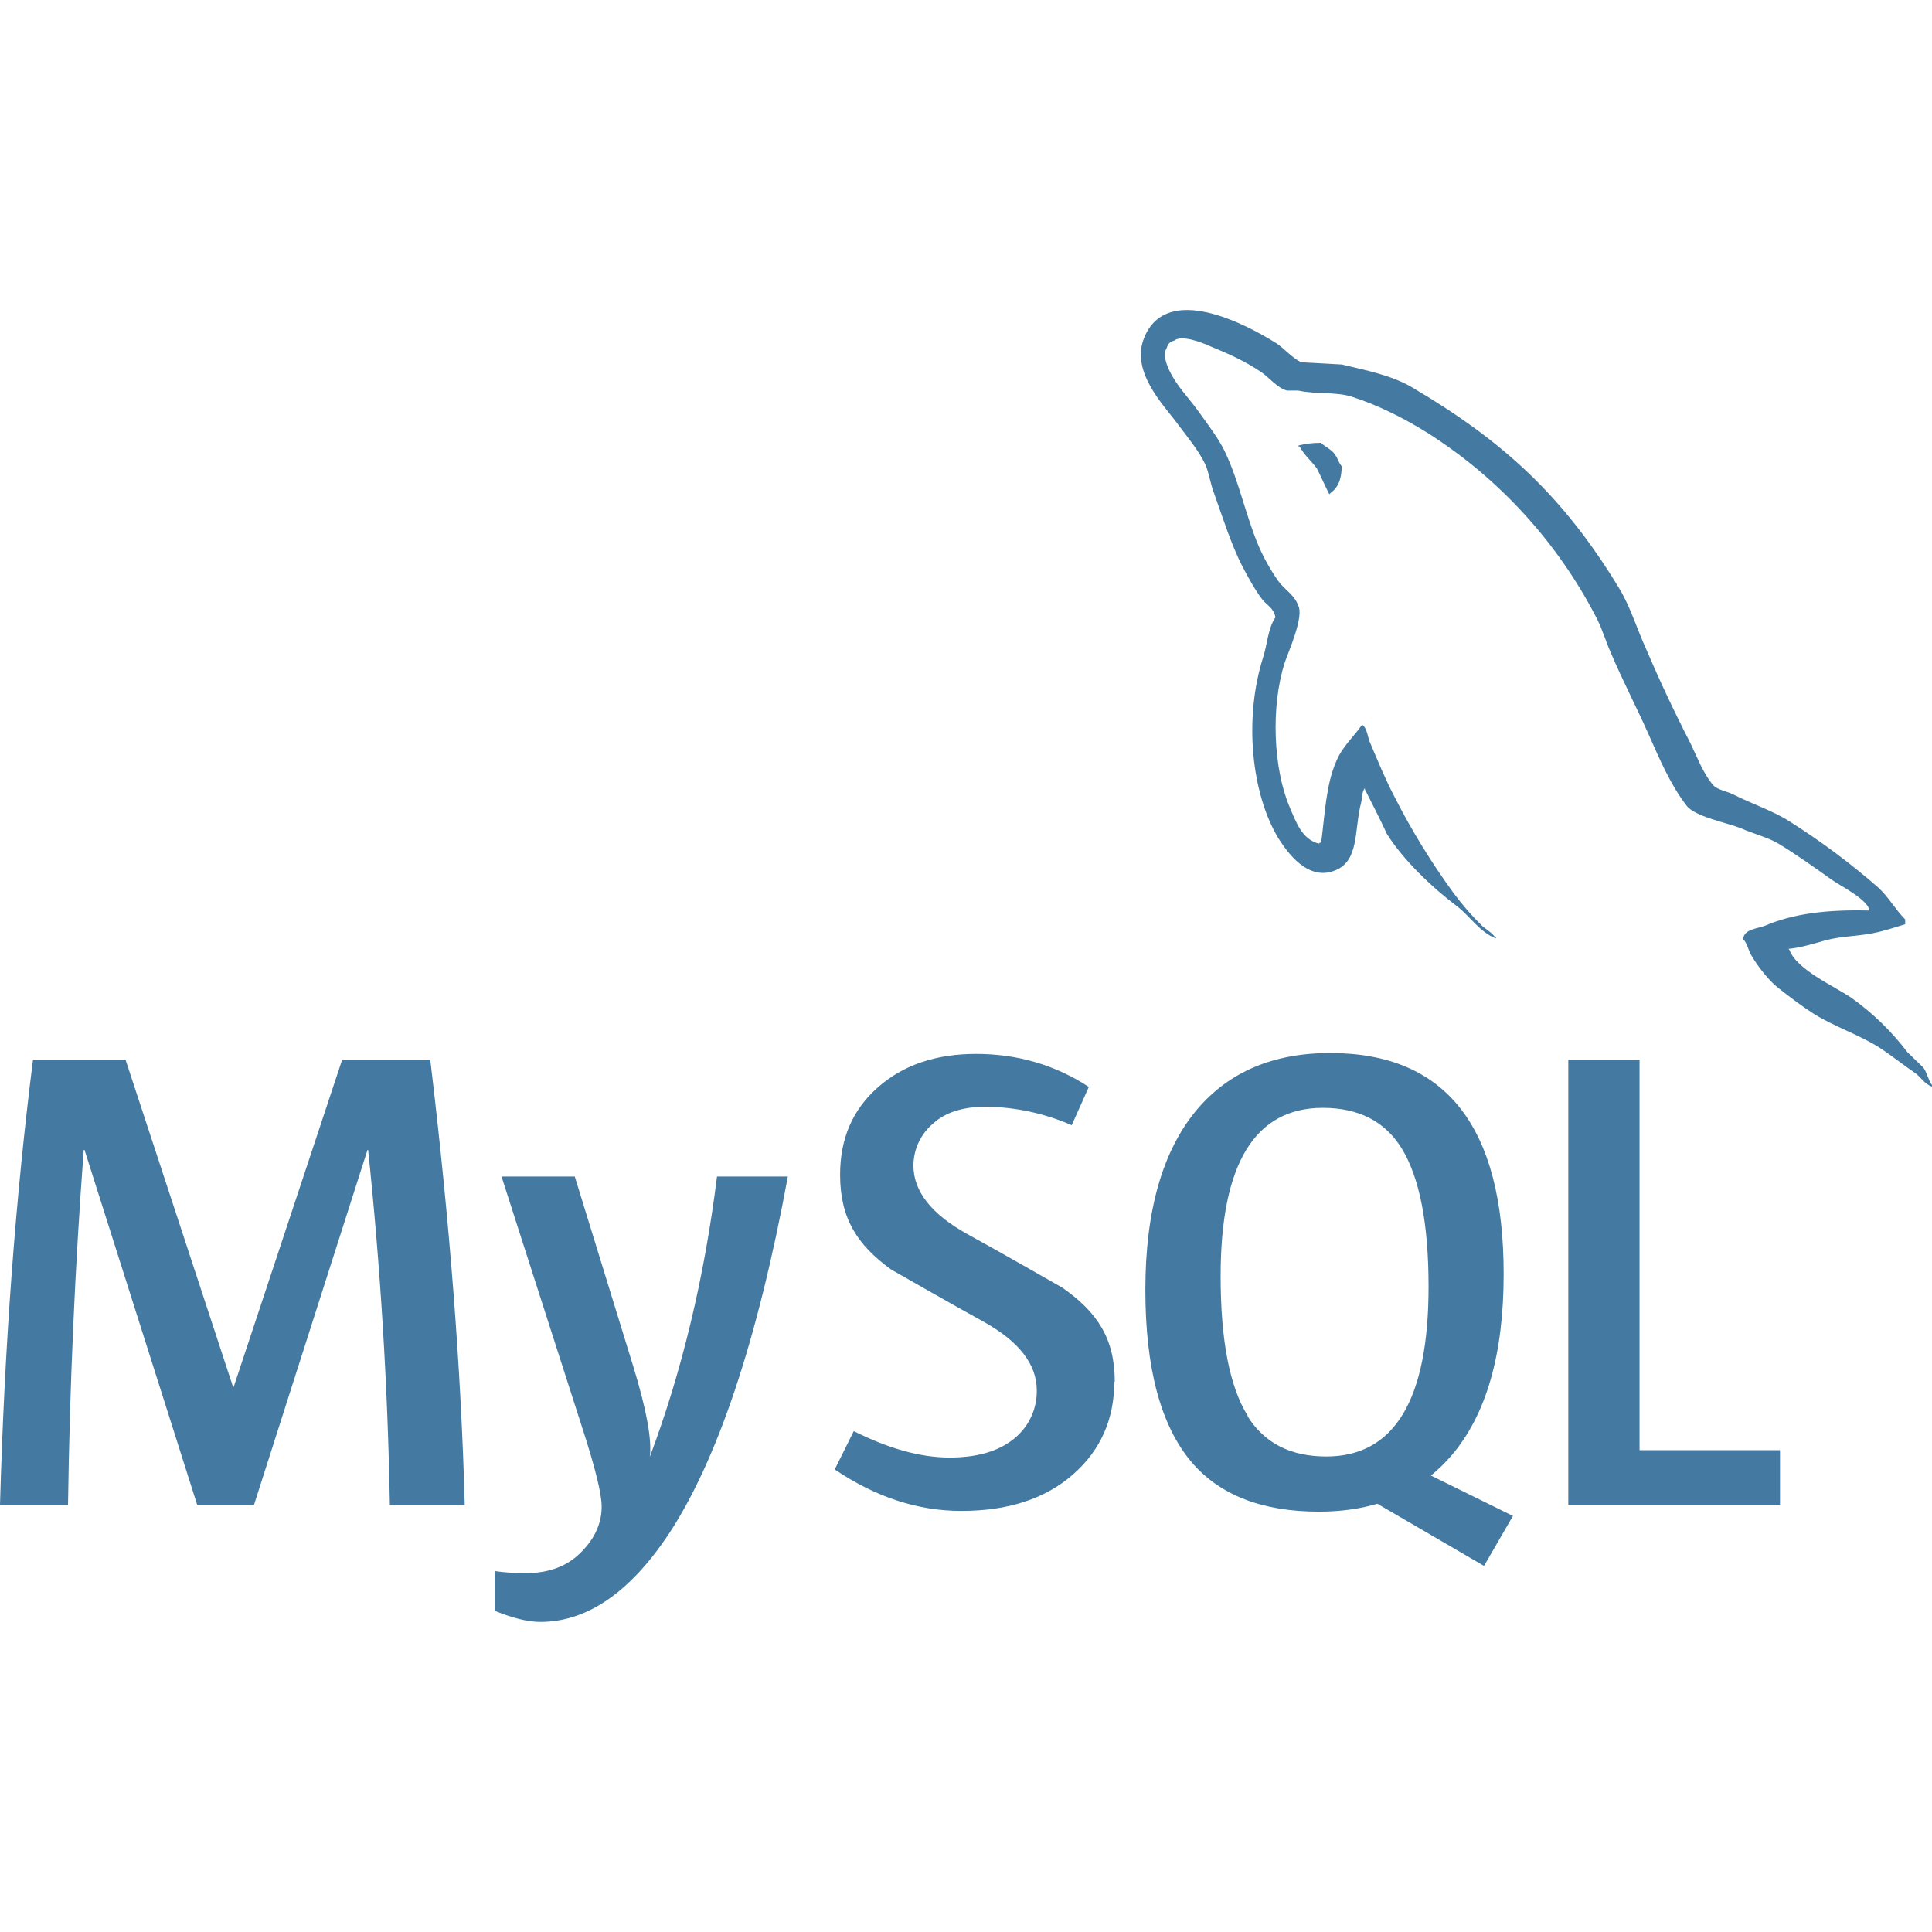
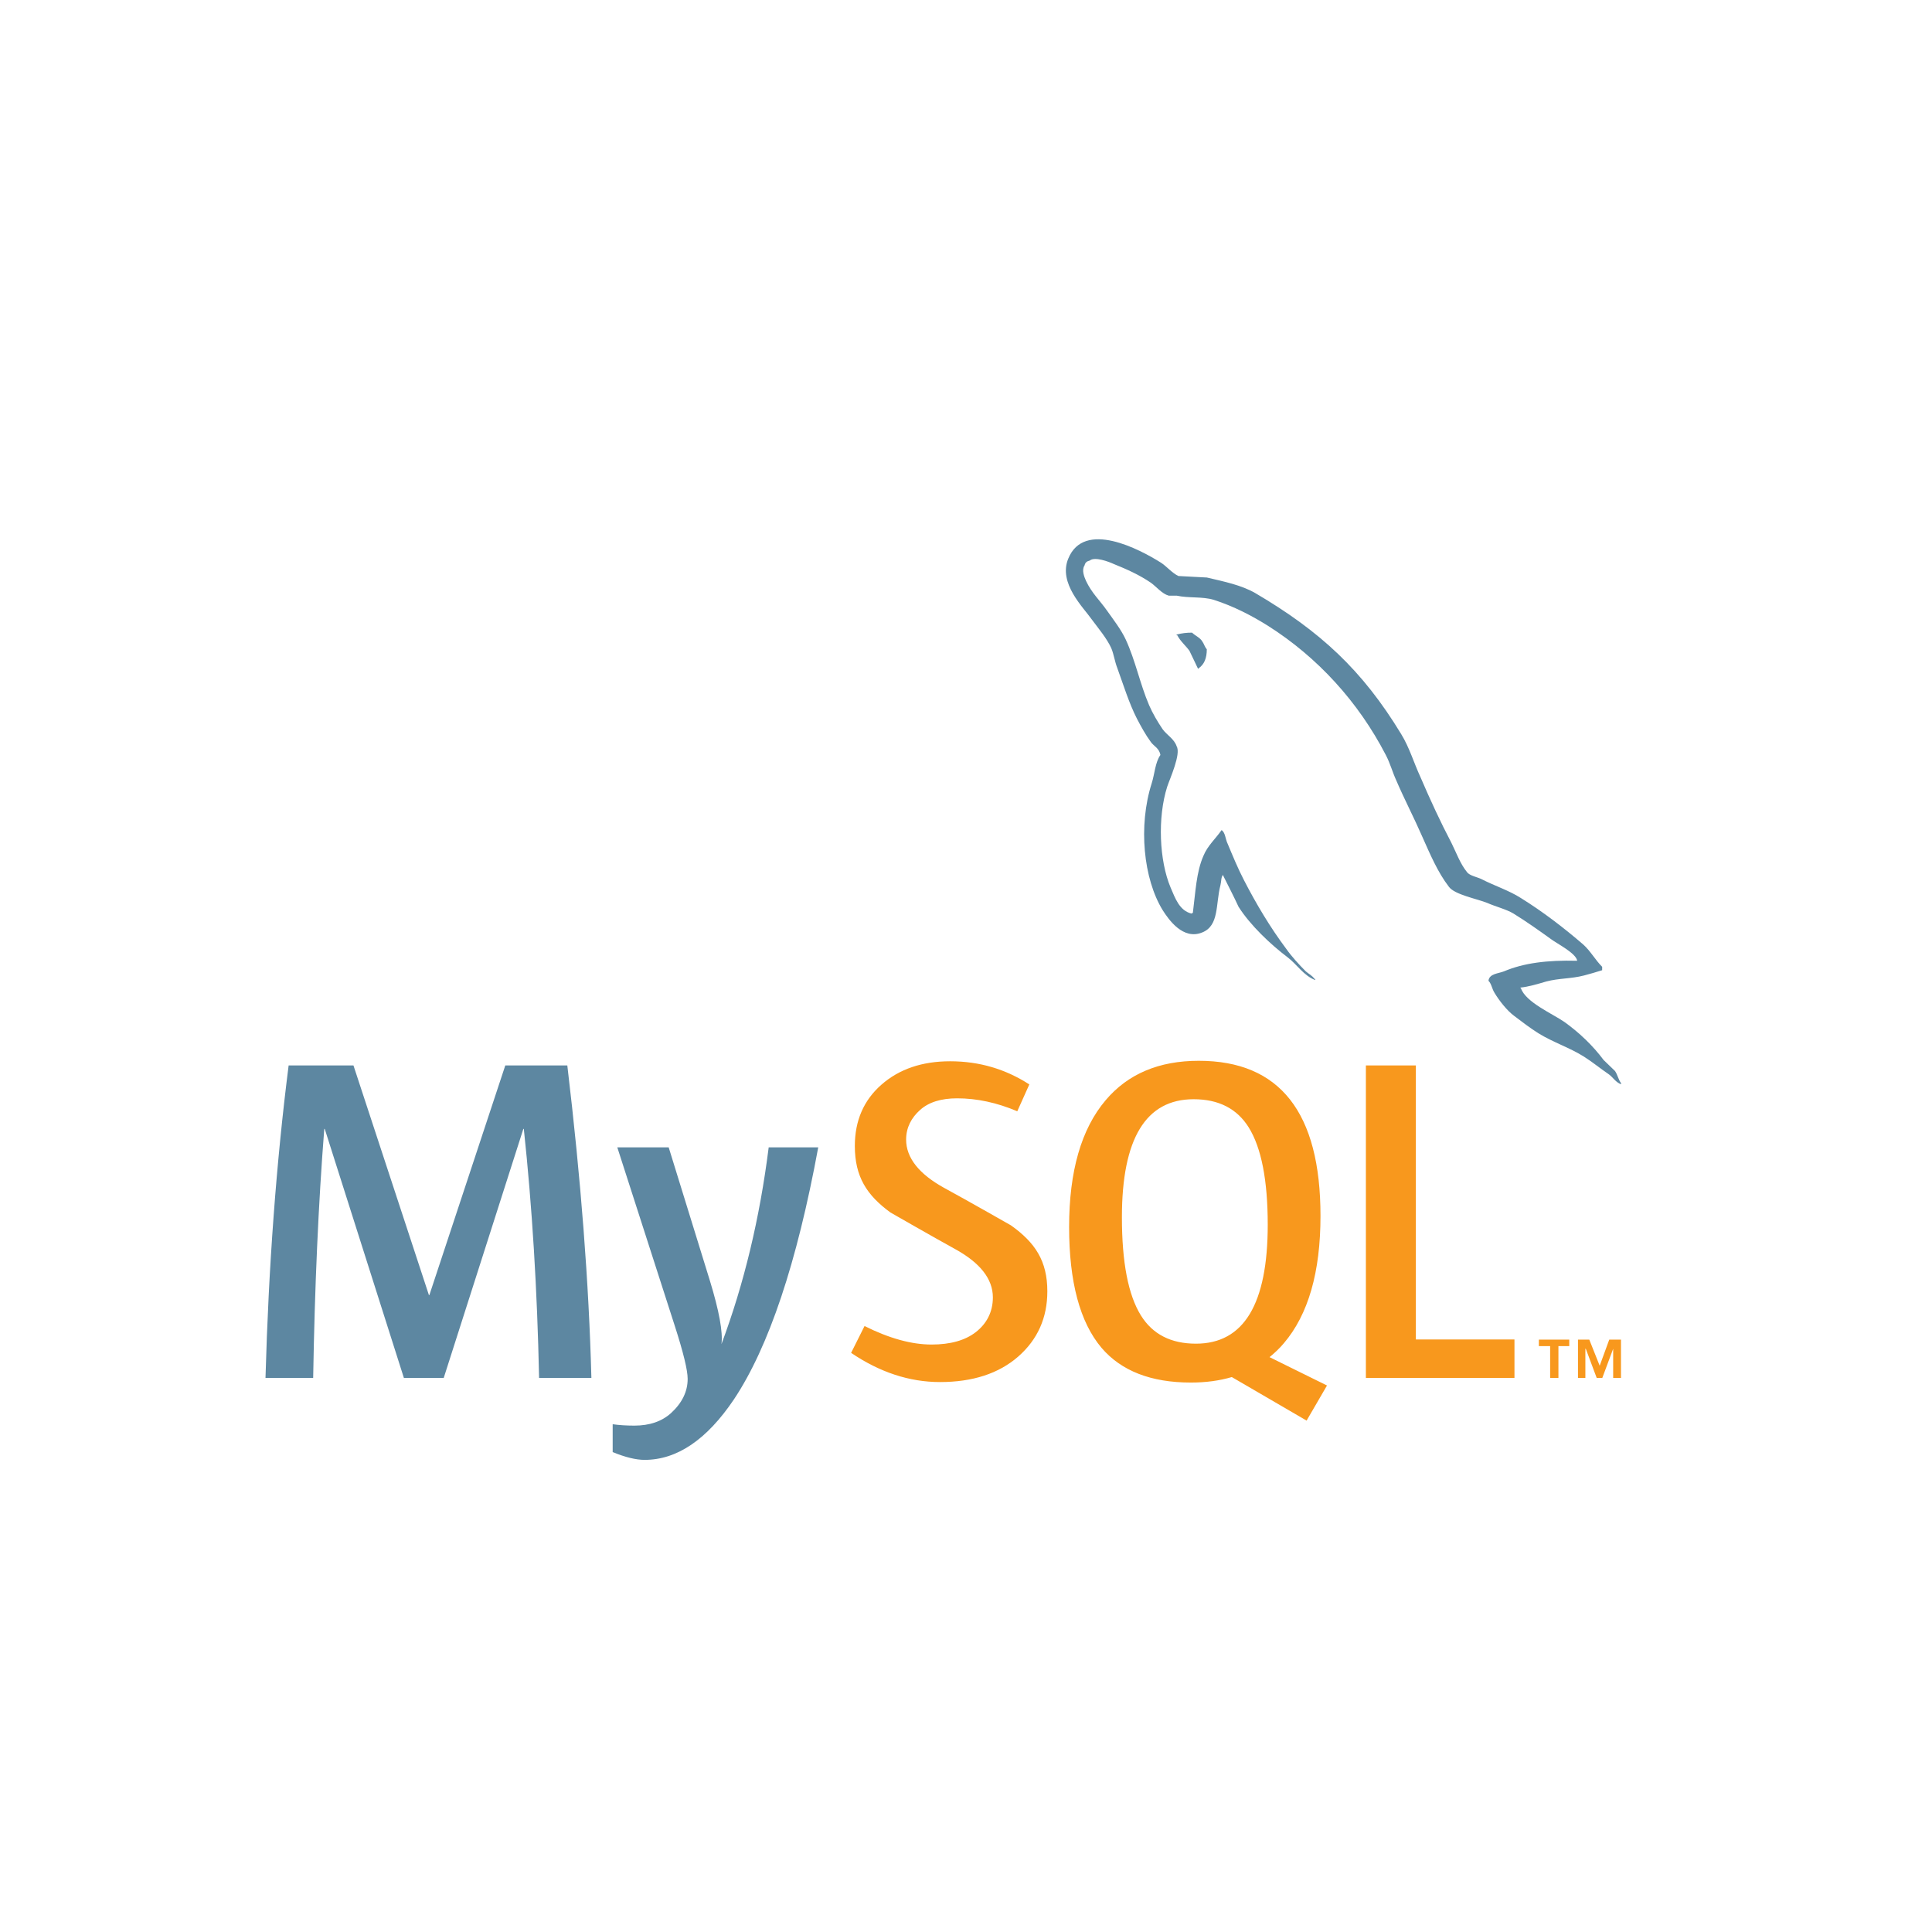
- <svg xmlns="http://www.w3.org/2000/svg" role="img" viewBox="0 0 24 24">
-   <path fill="#4479A1" d="M16.405 5.501c-.115 0-.193.014-.274.033v.013h.014c.054.104.146.18.214.273.054.107.1.214.154.32l.014-.015c.094-.066.14-.172.14-.333-.04-.047-.046-.094-.08-.14-.04-.067-.126-.1-.18-.153zM5.77 18.695h-.927a50.854 50.854 0 00-.27-4.41h-.008l-1.41 4.41H2.45l-1.4-4.41h-.01a72.892 72.892 0 00-.195 4.41H0c.055-1.966.192-3.81.41-5.53h1.15l1.335 4.064h.008l1.347-4.064h1.095c.242 2.015.384 3.86.428 5.53zm4.017-4.08c-.378 2.045-.876 3.533-1.492 4.46-.482.716-1.01 1.073-1.583 1.073-.153 0-.34-.046-.566-.138v-.494c.11.017.24.026.386.026.268 0 .483-.075.647-.222.197-.18.295-.382.295-.605 0-.155-.077-.47-.23-.944L6.23 14.615h.91l.727 2.36c.164.536.233.91.205 1.123.4-1.064.678-2.227.835-3.483zm12.325 4.08h-2.63v-5.53h.885v4.85h1.745zm-3.32.135l-1.016-.5c.09-.076.177-.158.255-.25.433-.506.648-1.258.648-2.253 0-1.83-.718-2.746-2.155-2.746-.704 0-1.254.232-1.65.697-.43.508-.646 1.256-.646 2.245 0 .972.19 1.686.574 2.14.35.41.877.615 1.583.615.264 0 .506-.033.725-.098l1.325.772.36-.622zM15.5 17.588c-.225-.36-.337-.94-.337-1.736 0-1.393.424-2.09 1.27-2.09.443 0 .77.167.977.5.224.362.336.936.336 1.723 0 1.404-.424 2.108-1.27 2.108-.445 0-.77-.167-.978-.5zm-1.658-.425c0 .47-.172.856-.516 1.156-.344.3-.803.45-1.384.45-.543 0-1.064-.172-1.573-.515l.237-.476c.438.22.833.328 1.19.328.332 0 .593-.073.783-.22a.754.754 0 00.3-.615c0-.33-.23-.61-.648-.845-.388-.213-1.163-.657-1.163-.657-.422-.307-.632-.636-.632-1.177 0-.45.157-.81.47-1.085.315-.278.72-.415 1.22-.415.512 0 .98.136 1.4.41l-.213.476a2.726 2.726 0 00-1.064-.23c-.283 0-.502.068-.654.206a.685.685 0 00-.248.524c0 .328.234.61.666.85.393.215 1.187.67 1.187.67.433.305.648.63.648 1.168zm9.382-5.852c-.535-.014-.95.04-1.297.188-.1.04-.26.04-.274.167.055.053.063.14.11.214.08.134.218.313.346.407.14.11.28.216.427.31.26.16.555.255.81.416.145.094.293.213.44.313.073.05.12.14.214.172v-.02c-.046-.06-.06-.147-.105-.214-.067-.067-.134-.127-.2-.193a3.223 3.223 0 00-.695-.675c-.214-.146-.682-.35-.77-.595l-.013-.014c.146-.013.32-.066.46-.106.227-.06.435-.047.67-.106.106-.027.213-.06.32-.094v-.06c-.12-.12-.21-.283-.334-.395a8.867 8.867 0 00-1.104-.823c-.21-.134-.476-.22-.697-.334-.08-.04-.214-.06-.26-.127-.12-.146-.19-.34-.275-.514a17.69 17.69 0 01-.547-1.163c-.12-.262-.193-.523-.34-.763-.69-1.137-1.437-1.826-2.586-2.5-.247-.14-.543-.2-.856-.274-.167-.008-.334-.02-.5-.027-.11-.047-.216-.174-.31-.235-.38-.24-1.364-.76-1.644-.072-.18.434.267.862.422 1.082.115.153.26.328.34.5.047.116.06.235.107.356.106.294.207.622.347.897.073.14.153.287.247.413.054.073.146.107.167.227-.094.136-.1.334-.154.5-.24.757-.146 1.693.194 2.25.107.166.362.534.703.393.3-.12.234-.5.32-.835.02-.08.007-.133.048-.187v.015c.094.188.188.367.274.555.206.328.566.668.867.895.16.12.287.328.487.402v-.02h-.015c-.043-.058-.1-.086-.154-.133a3.445 3.445 0 01-.35-.4 8.76 8.76 0 01-.747-1.218c-.11-.21-.202-.436-.29-.643-.04-.08-.04-.2-.107-.24-.1.146-.247.273-.32.453-.127.288-.14.642-.188 1.01-.027.007-.014 0-.027.014-.214-.052-.287-.274-.367-.46-.2-.475-.233-1.238-.06-1.785.047-.14.247-.582.167-.716-.042-.127-.174-.2-.247-.303a2.478 2.478 0 01-.24-.427c-.16-.374-.24-.788-.414-1.162-.08-.173-.22-.354-.334-.513-.127-.18-.267-.307-.368-.52-.033-.073-.08-.194-.027-.274.014-.054.042-.075.094-.09.088-.072.335.022.422.062.247.1.455.194.662.334.094.066.195.193.315.226h.14c.214.047.455.014.655.073.355.114.675.28.962.46a5.953 5.953 0 012.085 2.286c.08.154.115.295.188.455.14.33.313.663.455.982.14.315.275.636.476.897.1.14.502.213.682.286.133.06.34.115.46.188.23.14.454.3.67.454.11.076.443.243.463.378z" />
+ <svg xmlns="http://www.w3.org/2000/svg" width="800" height="800" viewBox="-18.458 -22.75 191.151 191.151">
+   <path fill="none" d="M-18.458 6.58h191.151v132.49H-18.458z" />
+   <path fill="#5d87a1" d="M40.054 113.583h-5.175q-.275-13.101-1.511-24.642h-.046l-7.879 24.642h-3.94l-7.832-24.642h-.045q-.871 11.082-1.099 24.642H7.81q.457-16.49 2.289-30.919h6.414l7.465 22.719h.046l7.511-22.719h6.137q2.016 16.903 2.382 30.919m22.443-22.812q-3.161 17.15-8.337 24.928-4.03 5.989-8.84 5.99-1.284-.001-3.16-.77v-2.757c.611.088 1.328.138 2.152.138q2.245 0 3.62-1.238 1.647-1.51 1.647-3.388 0-1.285-1.282-5.268L42.618 90.77h5.084l4.076 13.19q1.374 4.492 1.145 6.277 3.343-8.93 4.673-19.468h4.901z" />
+   <path fill="#f8981d" d="M131.382 113.583h-14.7V82.664h4.945v27.113h9.755zm-18.548.747-5.684-2.805c.504-.414.986-.862 1.42-1.381q3.622-4.256 3.621-12.594 0-15.345-12.045-15.346c-3.938 0-7.01 1.298-9.207 3.895q-3.62 4.259-3.619 12.551c0 5.435 1.068 9.422 3.205 11.951q2.932 3.437 8.843 3.438 2.205 0 4.048-.543l7.4 4.308zm-18.413-6.934q-1.878-3.02-1.878-9.707c0-7.785 2.365-11.682 7.1-11.682q3.71.001 5.449 2.792 1.877 3.025 1.879 9.619 0 11.774-7.099 11.774c-2.476.001-4.29-.928-5.451-2.796m-9.256-2.383q0 3.932-2.884 6.458-2.887 2.518-7.737 2.519c-3.024 0-5.956-.966-8.794-2.888l1.329-2.655q3.662 1.833 6.638 1.831 2.793-.002 4.375-1.232c1.055-.822 1.684-1.975 1.684-3.433 0-1.837-1.281-3.407-3.631-4.722-2.167-1.19-6.501-3.678-6.501-3.678-2.349-1.712-3.525-3.55-3.525-6.578q0-3.76 2.632-6.068 2.635-2.316 6.803-2.315c2.87 0 5.479.769 7.829 2.291l-1.192 2.656q-3.015-1.281-5.951-1.281c-1.585 0-2.809.381-3.66 1.146-.858.762-1.387 1.737-1.387 2.933 0 1.828 1.308 3.418 3.722 4.759 2.196 1.192 6.638 3.723 6.638 3.723 2.409 1.709 3.612 3.53 3.612 6.534" />
+   <path fill="#5d87a1" d="M137.59 72.308c-2.99-.076-5.305.225-7.248 1.047-.561.224-1.453.224-1.531.933.303.3.338.784.601 1.198.448.747 1.229 1.752 1.942 2.276.783.6 1.569 1.194 2.393 1.717 1.453.899 3.1 1.422 4.516 2.318.825.521 1.645 1.195 2.471 1.756.406.299.666.784 1.193.971v-.114c-.264-.336-.339-.822-.598-1.196l-1.122-1.082c-1.084-1.456-2.431-2.727-3.884-3.771-1.196-.824-3.812-1.944-4.297-3.322l-.076-.076c.822-.077 1.797-.375 2.578-.604 1.271-.335 2.43-.259 3.734-.594.6-.15 1.195-.338 1.797-.523v-.337c-.676-.673-1.158-1.567-1.869-2.203-1.902-1.643-3.998-3.25-6.164-4.595-1.16-.749-2.652-1.231-3.887-1.868-.445-.225-1.195-.336-1.457-.71-.67-.822-1.047-1.904-1.533-2.877-1.08-2.053-2.129-4.331-3.061-6.502-.674-1.456-1.084-2.91-1.906-4.257-3.85-6.35-8.031-10.196-14.457-13.971-1.381-.786-3.024-1.121-4.779-1.533l-2.803-.148c-.598-.262-1.197-.973-1.719-1.309-2.132-1.344-7.621-4.257-9.189-.411-1.01 2.431 1.494 4.821 2.354 6.054.635.856 1.458 1.83 1.902 2.802.263.635.337 1.309.6 1.98.598 1.644 1.157 3.473 1.943 5.007.41.782.857 1.604 1.381 2.312.3.414.822.597.936 1.272-.521.744-.562 1.867-.861 2.801-1.344 4.221-.819 9.45 1.086 12.552.596.934 2.018 2.99 3.92 2.202 1.684-.672 1.311-2.801 1.795-4.668.111-.451.038-.747.262-1.043v.073c.521 1.045 1.047 2.052 1.53 3.1 1.159 1.829 3.177 3.735 4.858 5.002.895.676 1.604 1.832 2.725 2.245V74.1h-.074c-.227-.335-.559-.485-.857-.745-.674-.673-1.42-1.495-1.943-2.241-1.566-2.093-2.952-4.41-4.182-6.801-.602-1.16-1.121-2.428-1.606-3.586-.226-.447-.226-1.121-.601-1.346-.562.821-1.381 1.532-1.791 2.538-.711 1.609-.785 3.588-1.049 5.646l-.147.072c-1.19-.299-1.604-1.53-2.056-2.575-1.119-2.654-1.307-6.914-.336-9.976.26-.783 1.385-3.249.936-3.995-.225-.715-.973-1.122-1.383-1.685-.482-.708-1.01-1.604-1.346-2.39-.896-2.091-1.347-4.408-2.312-6.498-.451-.974-1.234-1.982-1.868-2.879-.712-1.008-1.495-1.718-2.058-2.913-.186-.411-.447-1.083-.148-1.53.073-.3.225-.412.523-.487.484-.409 1.867.111 2.352.336 1.385.56 2.543 1.083 3.699 1.867.523.375 1.084 1.085 1.755 1.272h.786c1.193.26 2.538.072 3.661.41 1.979.636 3.772 1.569 5.38 2.576 4.893 3.103 8.928 7.512 11.652 12.778.447.858.637 1.644 1.045 2.539.787 1.832 1.76 3.7 2.541 5.493.785 1.755 1.533 3.547 2.654 5.005.559.784 2.805 1.195 3.812 1.606.745.335 1.905.633 2.577 1.044 1.271.783 2.537 1.682 3.732 2.543.595.448 2.465 1.382 2.576 2.13M99.484 39.844a5.8 5.8 0 0 0-1.529.188v.075h.072c.301.597.824 1.011 1.197 1.532.301.599.562 1.193.857 1.791l.072-.074c.527-.373.789-.971.789-1.868-.227-.264-.262-.522-.451-.784-.22-.374-.705-.56-1.007-.86" />
+   <path fill="#f8981d" d="M141.148 113.578h.774v-3.788h-1.161l-.947 2.585-1.029-2.585h-1.118v3.788h.731v-2.882h.041l1.078 2.882h.557l1.074-2.882zm-6.235 0h.819v-3.146h1.072v-.643h-3.008v.643h1.115z" />
</svg>
